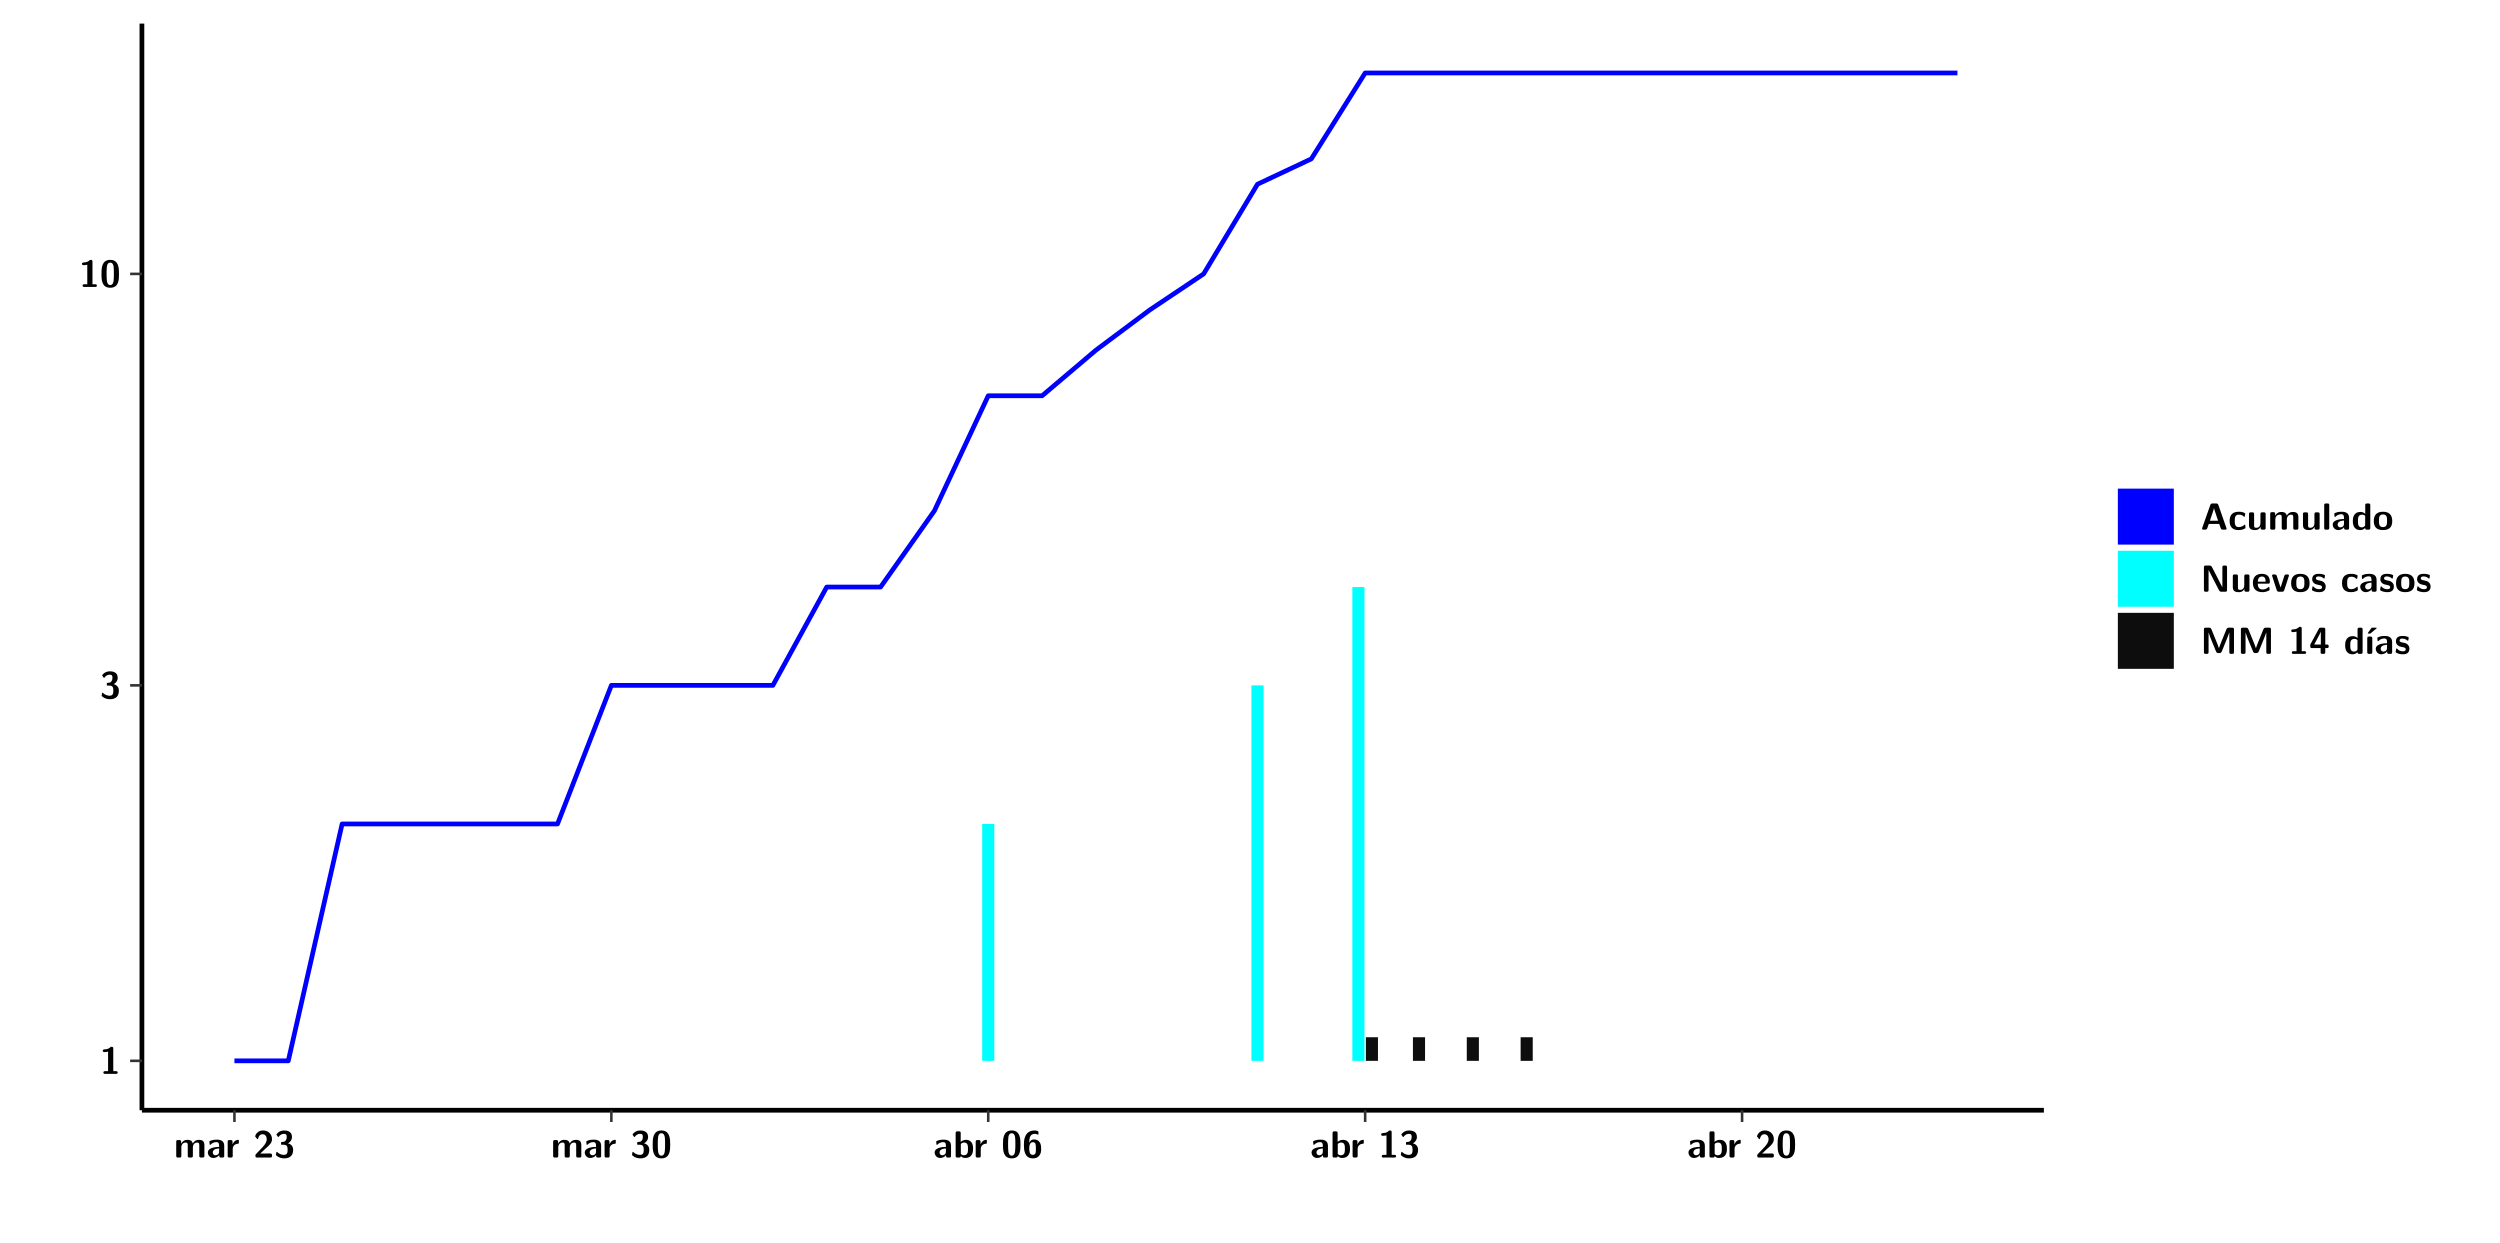
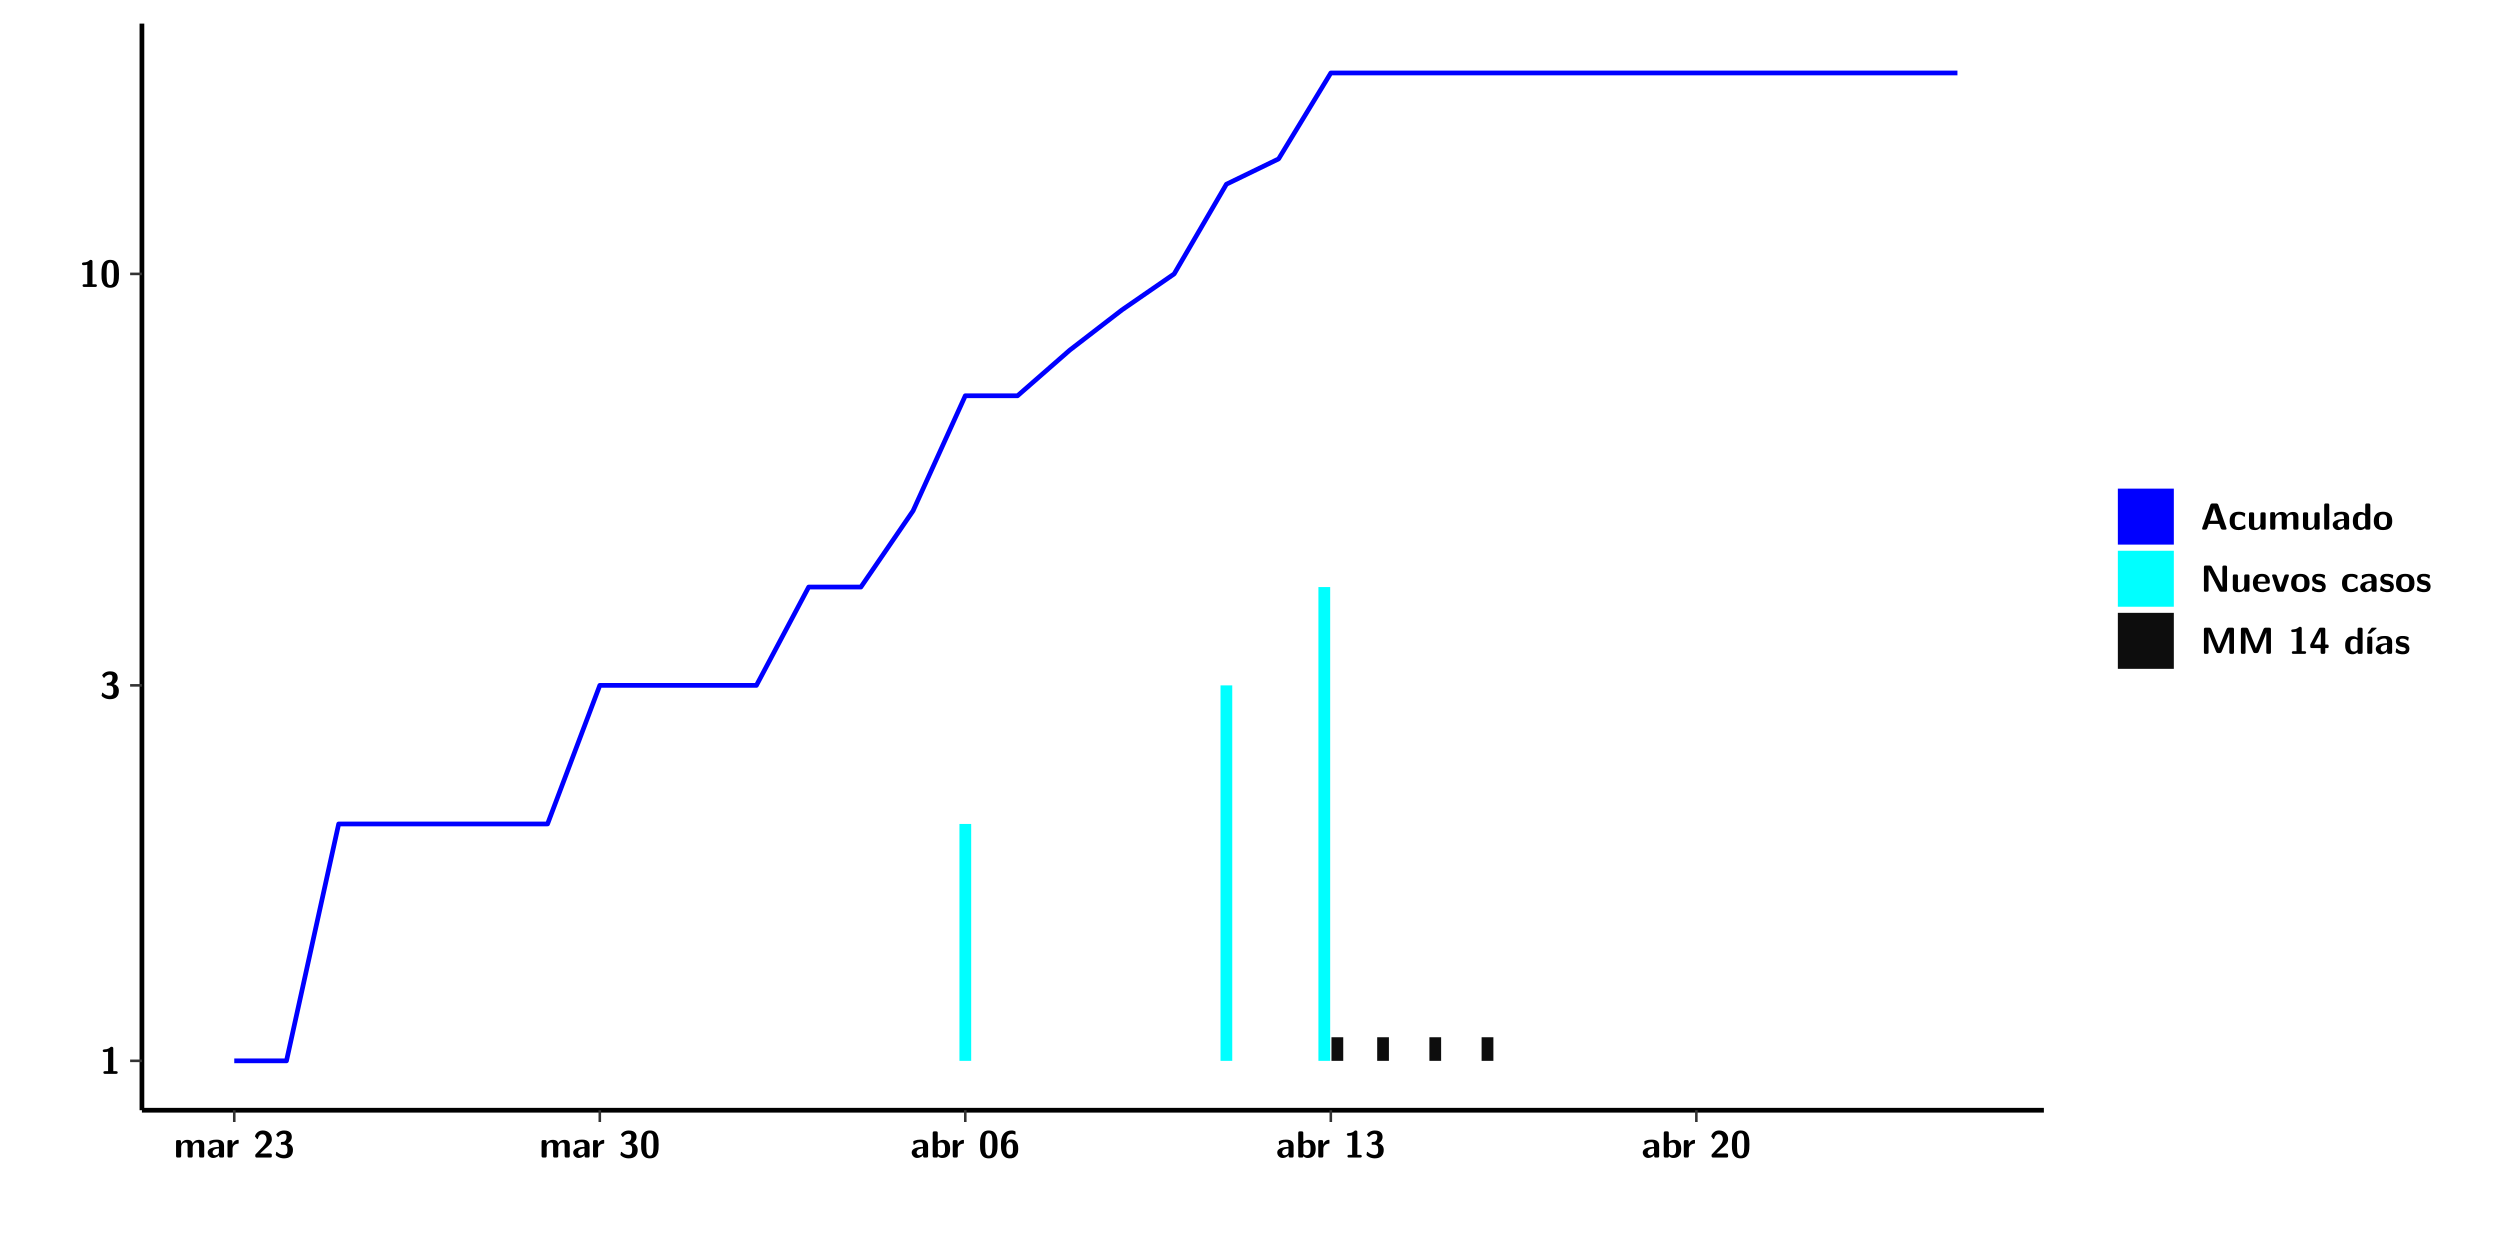
<svg xmlns="http://www.w3.org/2000/svg" xmlns:xlink="http://www.w3.org/1999/xlink" width="579.653pt" height="288pt" viewBox="0 0 579.653 288" version="1.1">
  <defs>
    <g>
      <symbol overflow="visible" id="glyph0-0">
        <path style="stroke:none;" d="" />
      </symbol>
      <symbol overflow="visible" id="glyph0-1">
        <path style="stroke:none;" d="M 3.109 -5.859 C 3.109 -6.016 3.109 -6.281 2.719 -6.281 C 2.547 -6.281 2.516 -6.266 2.406 -6.156 C 2.25 -6.016 1.922 -5.688 1.047 -5.672 C 0.891 -5.672 0.672 -5.609 0.672 -5.359 C 0.672 -5.047 0.969 -5.047 1.094 -5.047 C 1.344 -5.047 1.656 -5.078 1.906 -5.156 L 1.906 -0.625 L 1.234 -0.625 C 1.109 -0.625 0.812 -0.625 0.812 -0.312 C 0.812 0 1.109 0 1.234 0 L 3.719 0 C 3.828 0 4.141 0 4.141 -0.312 C 4.141 -0.625 3.828 -0.625 3.719 -0.625 L 3.109 -0.625 Z M 3.109 -5.859 " />
      </symbol>
      <symbol overflow="visible" id="glyph0-2">
        <path style="stroke:none;" d="M 0.844 -4.859 C 0.906 -4.766 0.953 -4.766 0.969 -4.766 C 1.031 -4.766 1.047 -4.797 1.094 -4.859 C 1.547 -5.5 2.172 -5.5 2.281 -5.5 C 2.844 -5.5 2.922 -5.203 2.922 -4.781 C 2.922 -4.656 2.922 -4.234 2.641 -3.906 C 2.438 -3.656 2.219 -3.641 1.953 -3.625 C 1.859 -3.609 1.688 -3.609 1.672 -3.578 C 1.609 -3.562 1.609 -3.5 1.609 -3.359 L 1.609 -3.203 C 1.609 -2.984 1.609 -2.969 1.844 -2.969 L 2.219 -2.969 C 3.031 -2.969 3.125 -2.469 3.125 -1.797 C 3.125 -1.203 3.062 -0.625 2.266 -0.625 C 1.984 -0.625 1.328 -0.688 0.75 -1.25 C 0.672 -1.328 0.656 -1.328 0.625 -1.328 C 0.531 -1.328 0.516 -1.25 0.516 -1.234 C 0.516 -1.234 0.406 -0.672 0.406 -0.625 C 0.406 -0.516 1.156 0.188 2.312 0.188 C 3.812 0.188 4.406 -0.609 4.406 -1.781 C 4.406 -2.562 3.984 -3.109 3.203 -3.297 C 3.906 -3.688 4.141 -4.266 4.141 -4.766 C 4.141 -6.156 2.891 -6.281 2.328 -6.281 C 1.125 -6.281 0.531 -5.422 0.531 -5.344 C 0.531 -5.297 0.594 -5.219 0.594 -5.219 Z M 0.844 -4.859 " />
      </symbol>
      <symbol overflow="visible" id="glyph0-3">
        <path style="stroke:none;" d="M 4.438 -3 C 4.438 -4.203 4.438 -6.281 2.406 -6.281 C 0.375 -6.281 0.375 -4.219 0.375 -3 C 0.375 -1.812 0.375 0.188 2.406 0.188 C 4.438 0.188 4.438 -1.781 4.438 -3 Z M 2.406 -0.438 C 1.75 -0.438 1.656 -1.25 1.625 -1.484 C 1.562 -1.953 1.562 -2.766 1.562 -3.125 C 1.562 -3.641 1.562 -4.203 1.625 -4.641 C 1.641 -4.875 1.734 -5.641 2.406 -5.641 C 3.047 -5.641 3.156 -4.906 3.188 -4.734 C 3.25 -4.281 3.25 -3.594 3.25 -3.125 C 3.25 -2.625 3.25 -1.953 3.188 -1.469 C 3.156 -1.234 3.062 -0.438 2.406 -0.438 Z M 2.406 -0.438 " />
      </symbol>
      <symbol overflow="visible" id="glyph0-4">
        <path style="stroke:none;" d="M 7.062 -2.844 C 7.062 -3.75 6.672 -4.109 5.781 -4.109 C 5.156 -4.109 4.688 -3.828 4.359 -3.25 C 4.219 -4.078 3.484 -4.109 3.109 -4.109 C 2.938 -4.109 2.578 -4.109 2.188 -3.828 C 1.906 -3.625 1.734 -3.344 1.672 -3.203 L 1.672 -3.641 C 1.672 -3.922 1.609 -4.062 1.25 -4.062 L 0.953 -4.062 C 0.625 -4.062 0.531 -3.969 0.531 -3.641 L 0.531 -0.422 C 0.531 -0.109 0.625 0 0.953 0 L 1.297 0 C 1.625 0 1.719 -0.109 1.719 -0.422 L 1.719 -2.359 C 1.719 -3.141 2.25 -3.484 2.688 -3.484 C 3.109 -3.484 3.203 -3.297 3.203 -2.828 L 3.203 -0.422 C 3.203 -0.109 3.297 0 3.625 0 L 3.969 0 C 4.297 0 4.391 -0.109 4.391 -0.422 L 4.391 -2.359 C 4.391 -3.141 4.922 -3.484 5.359 -3.484 C 5.781 -3.484 5.875 -3.297 5.875 -2.828 L 5.875 -0.422 C 5.875 -0.109 5.969 0 6.297 0 L 6.641 0 C 6.984 0 7.062 -0.109 7.062 -0.422 Z M 7.062 -2.844 " />
      </symbol>
      <symbol overflow="visible" id="glyph0-5">
        <path style="stroke:none;" d="M 4.062 -2.766 C 4.062 -4.156 2.734 -4.156 2.297 -4.156 C 1.891 -4.156 1.453 -4.125 0.859 -3.891 C 0.672 -3.797 0.625 -3.781 0.625 -3.688 C 0.625 -3.625 0.688 -3.109 0.688 -3.047 C 0.703 -2.984 0.75 -2.938 0.812 -2.938 C 0.844 -2.938 0.875 -2.969 0.906 -3 C 1.281 -3.391 1.719 -3.578 2.266 -3.578 C 2.734 -3.578 2.875 -3.297 2.875 -2.781 L 2.875 -2.469 C 2.562 -2.469 0.266 -2.453 0.266 -1.172 C 0.266 -0.547 0.766 0.094 1.531 0.094 C 1.828 0.094 2.484 0.016 2.906 -0.594 L 2.906 -0.422 C 2.906 -0.141 2.969 0 3.328 0 L 3.641 0 C 3.984 0 4.062 -0.109 4.062 -0.422 Z M 2.875 -1.344 C 2.875 -0.531 2.047 -0.531 2.016 -0.531 C 1.641 -0.531 1.406 -0.844 1.406 -1.188 C 1.406 -2.047 2.625 -2.109 2.875 -2.109 Z M 2.875 -1.344 " />
      </symbol>
      <symbol overflow="visible" id="glyph0-6">
        <path style="stroke:none;" d="M 1.703 -2.016 C 1.703 -2.844 2.391 -3.188 2.938 -3.219 C 3.109 -3.234 3.125 -3.234 3.125 -3.469 L 3.125 -3.875 C 3.125 -4.047 3.125 -4.109 2.969 -4.109 C 2.719 -4.109 2.078 -4.031 1.672 -3.078 L 1.656 -3.078 L 1.656 -3.641 C 1.656 -3.922 1.594 -4.062 1.234 -4.062 L 0.953 -4.062 C 0.641 -4.062 0.531 -3.969 0.531 -3.641 L 0.531 -0.422 C 0.531 -0.109 0.625 0 0.953 0 L 1.281 0 C 1.609 0 1.703 -0.109 1.703 -0.422 Z M 1.703 -2.016 " />
      </symbol>
      <symbol overflow="visible" id="glyph0-7">
        <path style="stroke:none;" d="M 0.562 -0.75 C 0.484 -0.656 0.484 -0.641 0.484 -0.484 L 0.484 -0.422 C 0.484 -0.109 0.578 0 0.906 0 L 3.906 0 C 4.25 0 4.328 -0.109 4.328 -0.422 L 4.328 -0.531 C 4.328 -0.672 4.328 -0.828 4.141 -0.906 C 4.078 -0.953 3.797 -0.953 3.625 -0.953 C 3.438 -0.953 3.219 -0.938 3.031 -0.938 L 1.609 -0.938 L 2.766 -2.031 C 2.906 -2.141 3.234 -2.422 3.359 -2.547 C 3.844 -3.016 4.328 -3.484 4.328 -4.266 C 4.328 -5.328 3.562 -6.281 2.266 -6.281 C 1.969 -6.281 1.469 -6.234 1.047 -5.891 C 0.969 -5.828 0.562 -5.516 0.406 -4.922 L 0.844 -4.359 C 0.891 -4.297 0.922 -4.266 0.984 -4.266 C 1.062 -4.266 1.078 -4.328 1.109 -4.422 C 1.281 -5.031 1.578 -5.406 2.141 -5.406 C 2.828 -5.406 3.109 -4.781 3.109 -4.25 C 3.109 -3.688 2.766 -3.094 2.25 -2.531 Z M 0.562 -0.75 " />
      </symbol>
      <symbol overflow="visible" id="glyph0-8">
        <path style="stroke:none;" d="M 1.703 -5.656 C 1.703 -5.938 1.641 -6.078 1.281 -6.078 L 0.953 -6.078 C 0.641 -6.078 0.531 -5.984 0.531 -5.656 L 0.531 -0.422 C 0.531 -0.109 0.625 0 0.953 0 L 1.312 0 C 1.453 0 1.719 0 1.734 -0.344 C 2.125 0.094 2.578 0.094 2.719 0.094 C 4.578 0.094 4.578 -1.594 4.578 -2.031 C 4.578 -2.453 4.578 -4.109 2.938 -4.109 C 2.219 -4.109 1.781 -3.703 1.703 -3.625 Z M 1.734 -3.172 C 1.844 -3.281 2.109 -3.484 2.5 -3.484 C 3.391 -3.484 3.391 -2.672 3.391 -2.016 C 3.391 -1.375 3.391 -0.531 2.406 -0.531 C 2.047 -0.531 1.828 -0.75 1.734 -0.875 Z M 1.734 -3.172 " />
      </symbol>
      <symbol overflow="visible" id="glyph0-9">
        <path style="stroke:none;" d="M 3.781 -5.859 C 3.781 -6.062 3.781 -6.078 3.484 -6.188 C 3.25 -6.281 3.016 -6.281 2.922 -6.281 C 0.406 -6.281 0.406 -3.75 0.406 -2.984 C 0.406 -2.078 0.406 0.188 2.453 0.188 C 3.125 0.188 3.547 0.031 3.906 -0.375 C 4.359 -0.891 4.406 -1.391 4.406 -2.062 C 4.406 -2.562 4.406 -4.203 2.703 -4.203 C 2.219 -4.203 1.859 -3.922 1.625 -3.422 C 1.672 -4.203 1.688 -4.406 1.812 -4.75 C 2.062 -5.422 2.641 -5.5 2.953 -5.5 C 3.109 -5.5 3.344 -5.469 3.547 -5.359 C 3.609 -5.312 3.641 -5.297 3.688 -5.297 C 3.781 -5.297 3.781 -5.406 3.781 -5.531 Z M 2.438 -0.625 C 1.75 -0.625 1.641 -1.422 1.641 -2.172 C 1.641 -2.906 1.859 -3.562 2.484 -3.562 C 3.188 -3.562 3.188 -2.938 3.188 -2.078 C 3.188 -1.219 3.188 -0.625 2.438 -0.625 Z M 2.438 -0.625 " />
      </symbol>
      <symbol overflow="visible" id="glyph0-10">
        <path style="stroke:none;" d="M 4.156 -5.703 C 4.031 -6.078 3.766 -6.078 3.594 -6.078 L 2.828 -6.078 C 2.641 -6.078 2.391 -6.078 2.266 -5.703 L 0.406 -0.406 C 0.375 -0.297 0.375 -0.281 0.375 -0.234 C 0.375 0 0.594 0 0.703 0 L 1.031 0 C 1.188 0 1.453 0 1.578 -0.344 L 1.922 -1.328 L 4.344 -1.328 L 4.641 -0.484 C 4.75 -0.172 4.812 0 5.234 0 L 5.703 0 C 5.828 0 6.047 0 6.047 -0.234 C 6.047 -0.281 6.047 -0.297 6 -0.406 Z M 2.812 -3.938 C 2.938 -4.328 3.062 -4.656 3.125 -4.969 L 3.141 -4.969 C 3.188 -4.766 3.188 -4.75 3.25 -4.547 L 4.078 -2.078 L 2.188 -2.078 Z M 2.812 -3.938 " />
      </symbol>
      <symbol overflow="visible" id="glyph0-11">
        <path style="stroke:none;" d="M 4 -0.438 C 4 -0.531 3.969 -0.938 3.953 -1.047 C 3.953 -1.078 3.938 -1.172 3.844 -1.172 C 3.812 -1.172 3.797 -1.172 3.703 -1.078 C 3.562 -0.953 3.141 -0.594 2.422 -0.594 C 1.516 -0.594 1.516 -1.469 1.516 -2.031 C 1.516 -2.75 1.562 -3.484 2.453 -3.484 C 3.031 -3.484 3.266 -3.344 3.578 -3.078 C 3.688 -2.984 3.703 -2.984 3.734 -2.984 C 3.828 -2.984 3.844 -3.062 3.844 -3.094 C 3.859 -3.172 3.953 -3.656 3.953 -3.703 C 3.953 -3.781 3.891 -3.812 3.75 -3.891 C 3.328 -4.078 3.062 -4.156 2.453 -4.156 C 1.141 -4.156 0.328 -3.547 0.328 -2.016 C 0.328 -0.562 1.078 0.094 2.406 0.094 C 2.641 0.094 3.172 0.094 3.75 -0.203 C 4 -0.344 4 -0.344 4 -0.438 Z M 4 -0.438 " />
      </symbol>
      <symbol overflow="visible" id="glyph0-12">
        <path style="stroke:none;" d="M 4.391 -3.594 C 4.391 -3.875 4.328 -4.016 3.969 -4.016 L 3.609 -4.016 C 3.281 -4.016 3.188 -3.906 3.188 -3.594 L 3.188 -1.516 C 3.188 -0.938 2.891 -0.438 2.266 -0.438 C 1.766 -0.438 1.719 -0.562 1.719 -1.031 L 1.719 -3.594 C 1.719 -3.875 1.656 -4.016 1.297 -4.016 L 0.953 -4.016 C 0.625 -4.016 0.531 -3.922 0.531 -3.594 L 0.531 -1.109 C 0.531 -0.172 1.031 0.094 1.953 0.094 C 2.188 0.094 2.812 0.094 3.219 -0.656 L 3.219 -0.422 C 3.219 -0.141 3.281 0 3.641 0 L 3.969 0 C 4.297 0 4.391 -0.109 4.391 -0.422 Z M 4.391 -3.594 " />
      </symbol>
      <symbol overflow="visible" id="glyph0-13">
        <path style="stroke:none;" d="M 1.703 -5.656 C 1.703 -5.938 1.641 -6.078 1.281 -6.078 L 0.953 -6.078 C 0.641 -6.078 0.531 -5.984 0.531 -5.656 L 0.531 -0.422 C 0.531 -0.109 0.625 0 0.953 0 L 1.281 0 C 1.609 0 1.703 -0.109 1.703 -0.422 Z M 1.703 -5.656 " />
      </symbol>
      <symbol overflow="visible" id="glyph0-14">
        <path style="stroke:none;" d="M 4.375 -5.656 C 4.375 -5.938 4.312 -6.078 3.953 -6.078 L 3.625 -6.078 C 3.297 -6.078 3.203 -5.969 3.203 -5.656 L 3.203 -3.672 C 2.812 -4.047 2.375 -4.109 2.109 -4.109 C 0.328 -4.109 0.328 -2.422 0.328 -2 C 0.328 -1.594 0.328 0.094 2.062 0.094 C 2.422 0.094 2.812 -0.016 3.188 -0.406 C 3.188 -0.094 3.297 0 3.609 0 L 3.953 0 C 4.281 0 4.375 -0.109 4.375 -0.422 Z M 3.188 -1.094 C 3.188 -0.953 3.188 -0.875 2.922 -0.688 C 2.703 -0.547 2.5 -0.531 2.406 -0.531 C 1.516 -0.531 1.516 -1.344 1.516 -2 C 1.516 -2.656 1.516 -3.484 2.5 -3.484 C 2.75 -3.484 2.984 -3.391 3.188 -3.203 Z M 3.188 -1.094 " />
      </symbol>
      <symbol overflow="visible" id="glyph0-15">
        <path style="stroke:none;" d="M 4.547 -1.969 C 4.547 -3.406 3.844 -4.156 2.406 -4.156 C 0.953 -4.156 0.266 -3.391 0.266 -1.969 C 0.266 -0.547 1.031 0.094 2.406 0.094 C 3.781 0.094 4.547 -0.531 4.547 -1.969 Z M 2.406 -0.594 C 1.469 -0.594 1.469 -1.375 1.469 -2.078 C 1.469 -2.75 1.469 -3.531 2.406 -3.531 C 3.344 -3.531 3.344 -2.766 3.344 -2.078 C 3.344 -1.391 3.344 -0.594 2.406 -0.594 Z M 2.406 -0.594 " />
      </symbol>
      <symbol overflow="visible" id="glyph0-16">
        <path style="stroke:none;" d="M 2.656 -5.734 C 2.469 -6.078 2.203 -6.078 2.031 -6.078 L 1.219 -6.078 C 0.906 -6.078 0.797 -5.984 0.797 -5.656 L 0.797 -0.422 C 0.797 -0.109 0.891 0 1.219 0 L 1.453 0 C 1.781 0 1.875 -0.109 1.875 -0.422 L 1.875 -5.016 L 1.891 -5.016 L 4.297 -0.344 C 4.484 0 4.75 0 4.922 0 L 5.734 0 C 6.062 0 6.156 -0.109 6.156 -0.422 L 6.156 -5.656 C 6.156 -5.938 6.094 -6.078 5.734 -6.078 L 5.5 -6.078 C 5.156 -6.078 5.078 -5.969 5.078 -5.656 L 5.078 -1.062 L 5.062 -1.062 Z M 2.656 -5.734 " />
      </symbol>
      <symbol overflow="visible" id="glyph0-17">
        <path style="stroke:none;" d="M 3.781 -1.875 C 3.984 -1.875 4.203 -1.891 4.203 -2.281 C 4.203 -3.406 3.672 -4.156 2.359 -4.156 C 0.969 -4.156 0.266 -3.375 0.266 -2.047 C 0.266 -0.609 1.109 0.094 2.484 0.094 C 2.812 0.094 3.312 0.047 3.891 -0.234 C 4.078 -0.328 4.141 -0.359 4.141 -0.469 C 4.141 -0.531 4.125 -0.781 4.109 -0.844 C 4.078 -1.125 4.062 -1.125 3.984 -1.125 C 3.953 -1.125 3.938 -1.125 3.844 -1.047 C 3.328 -0.594 2.797 -0.531 2.516 -0.531 C 1.531 -0.531 1.422 -1.312 1.391 -1.875 Z M 1.406 -2.344 C 1.422 -2.875 1.609 -3.531 2.359 -3.531 C 3.062 -3.531 3.203 -3.031 3.219 -2.344 Z M 1.406 -2.344 " />
      </symbol>
      <symbol overflow="visible" id="glyph0-18">
        <path style="stroke:none;" d="M 4.109 -3.609 C 4.141 -3.719 4.141 -3.75 4.141 -3.766 C 4.141 -4.016 3.922 -4.016 3.797 -4.016 L 3.609 -4.016 C 3.25 -4.016 3.141 -3.891 3.062 -3.641 L 2.203 -0.984 L 1.328 -3.641 C 1.266 -3.828 1.203 -4.016 0.781 -4.016 L 0.578 -4.016 C 0.453 -4.016 0.234 -4.016 0.234 -3.766 C 0.234 -3.75 0.234 -3.719 0.266 -3.609 L 1.312 -0.375 C 1.438 0 1.703 0 1.859 0 L 2.5 0 C 2.672 0 2.938 0 3.062 -0.375 Z M 4.109 -3.609 " />
      </symbol>
      <symbol overflow="visible" id="glyph0-19">
        <path style="stroke:none;" d="M 3.469 -1.234 C 3.469 -1.734 3.203 -2.031 3.047 -2.172 C 2.703 -2.484 2.391 -2.547 2.031 -2.609 C 1.547 -2.703 1.188 -2.766 1.188 -3.109 C 1.188 -3.469 1.484 -3.547 1.828 -3.547 C 2.406 -3.547 2.719 -3.328 2.953 -3.125 C 3.047 -3.047 3.062 -3.047 3.094 -3.047 C 3.188 -3.047 3.203 -3.125 3.203 -3.156 C 3.219 -3.219 3.312 -3.719 3.312 -3.766 C 3.312 -3.906 2.844 -4.031 2.75 -4.062 C 2.406 -4.156 2.125 -4.156 1.891 -4.156 C 1.5 -4.156 0.328 -4.156 0.328 -2.906 C 0.328 -2.484 0.516 -2.219 0.75 -2 C 1.062 -1.734 1.406 -1.672 1.906 -1.562 C 2.156 -1.531 2.609 -1.453 2.609 -1.062 C 2.609 -0.656 2.266 -0.594 1.922 -0.594 C 1.531 -0.594 1.047 -0.703 0.625 -1.188 C 0.594 -1.234 0.562 -1.266 0.516 -1.266 C 0.422 -1.266 0.406 -1.188 0.391 -1.125 C 0.375 -1.016 0.266 -0.516 0.266 -0.422 C 0.266 -0.266 0.922 -0.062 0.922 -0.047 C 1.406 0.094 1.766 0.094 1.922 0.094 C 2.359 0.094 3.469 0.062 3.469 -1.234 Z M 3.469 -1.234 " />
      </symbol>
      <symbol overflow="visible" id="glyph0-20">
        <path style="stroke:none;" d="M 4.859 -2.859 C 4.688 -2.422 4.359 -1.609 4.281 -1.312 C 4.203 -1.625 3.844 -2.484 3.656 -2.953 L 2.531 -5.719 C 2.391 -6.078 2.109 -6.078 1.953 -6.078 L 1.219 -6.078 C 0.906 -6.078 0.797 -5.984 0.797 -5.656 L 0.797 -0.422 C 0.797 -0.109 0.891 0 1.219 0 L 1.453 0 C 1.781 0 1.875 -0.109 1.875 -0.422 L 1.875 -4.953 L 1.891 -4.953 C 1.984 -4.562 2.375 -3.578 2.578 -3.062 L 3.609 -0.562 C 3.766 -0.188 3.969 -0.188 4.266 -0.188 C 4.562 -0.188 4.781 -0.188 4.938 -0.562 L 6.062 -3.328 C 6.141 -3.531 6.625 -4.719 6.672 -4.953 L 6.688 -4.953 L 6.688 -0.422 C 6.688 -0.141 6.75 0 7.109 0 L 7.344 0 C 7.672 0 7.766 -0.109 7.766 -0.422 L 7.766 -5.656 C 7.766 -5.938 7.703 -6.078 7.344 -6.078 L 6.609 -6.078 C 6.391 -6.078 6.172 -6.062 6.016 -5.703 Z M 4.859 -2.859 " />
      </symbol>
      <symbol overflow="visible" id="glyph0-21">
        <path style="stroke:none;" d="M 0.344 -2.297 C 0.266 -2.172 0.266 -2.141 0.266 -1.984 L 0.266 -1.766 C 0.266 -1.484 0.328 -1.344 0.688 -1.344 L 2.672 -1.344 L 2.672 -0.422 C 2.672 -0.141 2.719 0 3.078 0 L 3.328 0 C 3.656 0 3.75 -0.109 3.75 -0.422 L 3.75 -1.344 L 4.125 -1.344 C 4.391 -1.344 4.547 -1.406 4.547 -1.75 C 4.547 -2.078 4.422 -2.172 4.125 -2.172 L 3.75 -2.172 L 3.75 -5.656 C 3.75 -5.984 3.656 -6.078 3.328 -6.078 L 2.688 -6.078 C 2.531 -6.078 2.391 -6.078 2.281 -5.875 Z M 1.188 -2.172 C 2.578 -4.75 2.672 -5.016 2.703 -5.156 L 2.719 -5.156 L 2.719 -2.172 Z M 1.188 -2.172 " />
      </symbol>
      <symbol overflow="visible" id="glyph0-22">
        <path style="stroke:none;" d="M 3.906 -5.844 C 3.953 -5.875 4 -5.922 4 -5.969 C 4 -6.078 3.906 -6.078 3.766 -6.078 L 3.047 -6.078 C 2.875 -6.078 2.859 -6.078 2.781 -5.984 L 2.031 -4.953 C 1.953 -4.859 1.953 -4.844 1.953 -4.828 C 1.953 -4.703 2.047 -4.703 2.188 -4.703 L 2.516 -4.703 Z M 3.906 -5.844 " />
      </symbol>
      <symbol overflow="visible" id="glyph0-23">
        <path style="stroke:none;" d="M 1.703 -3.594 C 1.703 -3.875 1.641 -4.016 1.281 -4.016 L 0.953 -4.016 C 0.641 -4.016 0.531 -3.922 0.531 -3.594 L 0.531 -0.422 C 0.531 -0.109 0.625 0 0.953 0 L 1.281 0 C 1.609 0 1.703 -0.109 1.703 -0.422 Z M 1.703 -3.594 " />
      </symbol>
    </g>
    <clipPath id="clip1">
      <path d="M 0 0 L 576.008 0 L 576.008 288 L 0 288 Z M 0 0 " />
    </clipPath>
    <clipPath id="clip2">
      <path d="M 32.906 5.477 L 473.898 5.477 L 473.898 257.414 L 32.906 257.414 Z M 32.906 5.477 " />
    </clipPath>
  </defs>
  <g id="surface1">
    <g clip-path="url(#clip1)" clip-rule="nonzero">
      <path style="fill-rule:nonzero;fill:rgb(100%,100%,100%);fill-opacity:1;stroke-width:0.598;stroke-linecap:round;stroke-linejoin:round;stroke:rgb(100%,100%,100%);stroke-opacity:1;stroke-miterlimit:10;" d="M 0 0 L 0 288.004 L 576.008 288.004 L 576.008 0 Z M 0 0 " transform="matrix(1,0,0,-1,0,288)" />
    </g>
    <g clip-path="url(#clip2)" clip-rule="nonzero">
      <path style=" stroke:none;fill-rule:nonzero;fill:rgb(100%,100%,100%);fill-opacity:1;" d="M 32.906 257.414 L 32.906 5.477 L 473.898 5.477 L 473.898 257.414 Z M 32.906 257.414 " />
    </g>
-     <path style=" stroke:none;fill-rule:nonzero;fill:rgb(0%,100%,100%);fill-opacity:1;" d="M 227.73 245.969 L 227.73 191.043 L 230.539 191.043 L 230.539 245.969 Z M 227.73 245.969 " />
-     <path style=" stroke:none;fill-rule:nonzero;fill:rgb(0%,100%,100%);fill-opacity:1;" d="M 290.156 245.969 L 290.156 158.914 L 292.965 158.914 L 292.965 245.969 Z M 290.156 245.969 " />
-     <path style=" stroke:none;fill-rule:nonzero;fill:rgb(0%,100%,100%);fill-opacity:1;" d="M 313.559 245.969 L 313.559 136.117 L 316.367 136.117 L 316.367 245.969 Z M 313.559 245.969 " />
-     <path style=" stroke:none;fill-rule:nonzero;fill:rgb(4.999%,4.999%,4.999%);fill-opacity:1;" d="M 316.688 245.969 L 316.688 240.496 L 319.496 240.496 L 319.496 245.969 Z M 316.688 245.969 " />
-     <path style=" stroke:none;fill-rule:nonzero;fill:rgb(4.999%,4.999%,4.999%);fill-opacity:1;" d="M 327.605 245.969 L 327.605 240.496 L 330.414 240.496 L 330.414 245.969 Z M 327.605 245.969 " />
-     <path style=" stroke:none;fill-rule:nonzero;fill:rgb(4.999%,4.999%,4.999%);fill-opacity:1;" d="M 340.09 245.969 L 340.09 240.496 L 342.898 240.496 L 342.898 245.969 Z M 340.09 245.969 " />
-     <path style=" stroke:none;fill-rule:nonzero;fill:rgb(4.999%,4.999%,4.999%);fill-opacity:1;" d="M 352.574 245.969 L 352.574 240.496 L 355.383 240.496 L 355.383 245.969 Z M 352.574 245.969 " />
-     <path style="fill:none;stroke-width:1.096;stroke-linecap:butt;stroke-linejoin:round;stroke:rgb(0%,0%,100%);stroke-opacity:1;stroke-miterlimit:10;" d="M 54.355 42.031 L 66.84 42.031 L 79.324 96.957 L 129.266 96.957 L 141.75 129.086 L 179.199 129.086 L 191.684 151.883 L 204.168 151.883 L 216.648 169.566 L 229.133 196.238 L 241.629 196.238 L 254.109 206.816 L 266.594 216.141 L 279.078 224.492 L 291.559 245.285 L 304.043 251.16 L 316.527 271.078 L 453.855 271.078 " transform="matrix(1,0,0,-1,0,288)" />
+     <path style=" stroke:none;fill-rule:nonzero;fill:rgb(0%,100%,100%);fill-opacity:1;" d="M 222.457 245.969 L 222.457 191.043 L 225.18 191.043 L 225.18 245.969 Z M 222.457 245.969 " />
+     <path style=" stroke:none;fill-rule:nonzero;fill:rgb(0%,100%,100%);fill-opacity:1;" d="M 282.992 245.969 L 282.992 158.914 L 285.711 158.914 L 285.711 245.969 Z M 282.992 245.969 " />
+     <path style=" stroke:none;fill-rule:nonzero;fill:rgb(0%,100%,100%);fill-opacity:1;" d="M 305.688 245.969 L 305.688 136.117 L 308.418 136.117 L 308.418 245.969 Z M 305.688 245.969 " />
+     <path style=" stroke:none;fill-rule:nonzero;fill:rgb(4.999%,4.999%,4.999%);fill-opacity:1;" d="M 308.715 245.969 L 308.715 240.496 L 311.445 240.496 L 311.445 245.969 Z M 308.715 245.969 " />
+     <path style=" stroke:none;fill-rule:nonzero;fill:rgb(4.999%,4.999%,4.999%);fill-opacity:1;" d="M 319.316 245.969 L 319.316 240.496 L 322.035 240.496 L 322.035 245.969 Z M 319.316 245.969 " />
+     <path style=" stroke:none;fill-rule:nonzero;fill:rgb(4.999%,4.999%,4.999%);fill-opacity:1;" d="M 331.422 245.969 L 331.422 240.496 L 334.141 240.496 L 334.141 245.969 Z M 331.422 245.969 " />
+     <path style=" stroke:none;fill-rule:nonzero;fill:rgb(4.999%,4.999%,4.999%);fill-opacity:1;" d="M 343.527 245.969 L 343.527 240.496 L 346.258 240.496 L 346.258 245.969 Z M 343.527 245.969 " />
+     <path style="fill:none;stroke-width:1.096;stroke-linecap:butt;stroke-linejoin:round;stroke:rgb(0%,0%,100%);stroke-opacity:1;stroke-miterlimit:10;" d="M 54.316 42.031 L 66.422 42.031 L 78.527 96.957 L 126.957 96.957 L 139.07 129.086 L 175.383 129.086 L 187.5 151.883 L 199.605 151.883 L 211.707 169.566 L 223.812 196.238 L 235.93 196.238 L 248.031 206.816 L 260.137 216.141 L 272.242 224.492 L 284.355 245.285 L 296.461 251.16 L 308.566 271.078 L 453.855 271.078 " transform="matrix(1,0,0,-1,0,288)" />
    <path style="fill:none;stroke-width:1.096;stroke-linecap:butt;stroke-linejoin:round;stroke:rgb(0%,0%,0%);stroke-opacity:1;stroke-miterlimit:10;" d="M 32.906 30.586 L 32.906 282.523 " transform="matrix(1,0,0,-1,0,288)" />
    <g style="fill:rgb(0%,0%,0%);fill-opacity:1;">
      <use xlink:href="#glyph0-1" x="23.153" y="248.986" />
    </g>
    <g style="fill:rgb(0%,0%,0%);fill-opacity:1;">
      <use xlink:href="#glyph0-2" x="23.153" y="161.933" />
    </g>
    <g style="fill:rgb(0%,0%,0%);fill-opacity:1;">
      <use xlink:href="#glyph0-1" x="18.331" y="66.531" />
      <use xlink:href="#glyph0-3" x="23.153" y="66.531" />
    </g>
    <path style="fill:none;stroke-width:0.598;stroke-linecap:butt;stroke-linejoin:round;stroke:rgb(20%,20%,20%);stroke-opacity:1;stroke-miterlimit:10;" d="M 30.168 42.031 L 32.906 42.031 " transform="matrix(1,0,0,-1,0,288)" />
    <path style="fill:none;stroke-width:0.598;stroke-linecap:butt;stroke-linejoin:round;stroke:rgb(20%,20%,20%);stroke-opacity:1;stroke-miterlimit:10;" d="M 30.168 129.086 L 32.906 129.086 " transform="matrix(1,0,0,-1,0,288)" />
    <path style="fill:none;stroke-width:0.598;stroke-linecap:butt;stroke-linejoin:round;stroke:rgb(20%,20%,20%);stroke-opacity:1;stroke-miterlimit:10;" d="M 30.168 224.492 L 32.906 224.492 " transform="matrix(1,0,0,-1,0,288)" />
    <path style="fill:none;stroke-width:1.096;stroke-linecap:butt;stroke-linejoin:round;stroke:rgb(0%,0%,0%);stroke-opacity:1;stroke-miterlimit:10;" d="M 32.906 30.586 L 473.898 30.586 " transform="matrix(1,0,0,-1,0,288)" />
-     <path style="fill:none;stroke-width:0.598;stroke-linecap:butt;stroke-linejoin:round;stroke:rgb(20%,20%,20%);stroke-opacity:1;stroke-miterlimit:10;" d="M 54.355 27.848 L 54.355 30.586 " transform="matrix(1,0,0,-1,0,288)" />
-     <path style="fill:none;stroke-width:0.598;stroke-linecap:butt;stroke-linejoin:round;stroke:rgb(20%,20%,20%);stroke-opacity:1;stroke-miterlimit:10;" d="M 141.75 27.848 L 141.75 30.586 " transform="matrix(1,0,0,-1,0,288)" />
-     <path style="fill:none;stroke-width:0.598;stroke-linecap:butt;stroke-linejoin:round;stroke:rgb(20%,20%,20%);stroke-opacity:1;stroke-miterlimit:10;" d="M 229.133 27.848 L 229.133 30.586 " transform="matrix(1,0,0,-1,0,288)" />
-     <path style="fill:none;stroke-width:0.598;stroke-linecap:butt;stroke-linejoin:round;stroke:rgb(20%,20%,20%);stroke-opacity:1;stroke-miterlimit:10;" d="M 316.527 27.848 L 316.527 30.586 " transform="matrix(1,0,0,-1,0,288)" />
-     <path style="fill:none;stroke-width:0.598;stroke-linecap:butt;stroke-linejoin:round;stroke:rgb(20%,20%,20%);stroke-opacity:1;stroke-miterlimit:10;" d="M 403.922 27.848 L 403.922 30.586 " transform="matrix(1,0,0,-1,0,288)" />
-     <g style="fill:rgb(0%,0%,0%);fill-opacity:1;">
-       <use xlink:href="#glyph0-4" x="40.329" y="268.394" />
-       <use xlink:href="#glyph0-5" x="47.927" y="268.394" />
-     </g>
-     <g style="fill:rgb(0%,0%,0%);fill-opacity:1;">
-       <use xlink:href="#glyph0-6" x="52.258" y="268.394" />
-     </g>
-     <g style="fill:rgb(0%,0%,0%);fill-opacity:1;">
-       <use xlink:href="#glyph0-7" x="58.739" y="268.394" />
-       <use xlink:href="#glyph0-2" x="63.561" y="268.394" />
-     </g>
-     <g style="fill:rgb(0%,0%,0%);fill-opacity:1;">
-       <use xlink:href="#glyph0-4" x="127.721" y="268.394" />
-       <use xlink:href="#glyph0-5" x="135.319" y="268.394" />
-     </g>
-     <g style="fill:rgb(0%,0%,0%);fill-opacity:1;">
-       <use xlink:href="#glyph0-6" x="139.65" y="268.394" />
-     </g>
-     <g style="fill:rgb(0%,0%,0%);fill-opacity:1;">
-       <use xlink:href="#glyph0-2" x="146.131" y="268.394" />
-       <use xlink:href="#glyph0-3" x="150.953" y="268.394" />
-     </g>
-     <g style="fill:rgb(0%,0%,0%);fill-opacity:1;">
-       <use xlink:href="#glyph0-5" x="216.443" y="268.394" />
-       <use xlink:href="#glyph0-8" x="221.046" y="268.394" />
-     </g>
-     <g style="fill:rgb(0%,0%,0%);fill-opacity:1;">
-       <use xlink:href="#glyph0-6" x="225.693" y="268.394" />
-     </g>
-     <g style="fill:rgb(0%,0%,0%);fill-opacity:1;">
-       <use xlink:href="#glyph0-3" x="232.174" y="268.394" />
-       <use xlink:href="#glyph0-9" x="236.996" y="268.394" />
-     </g>
-     <g style="fill:rgb(0%,0%,0%);fill-opacity:1;">
-       <use xlink:href="#glyph0-5" x="303.835" y="268.394" />
-       <use xlink:href="#glyph0-8" x="308.438" y="268.394" />
-     </g>
-     <g style="fill:rgb(0%,0%,0%);fill-opacity:1;">
-       <use xlink:href="#glyph0-6" x="313.085" y="268.394" />
-     </g>
-     <g style="fill:rgb(0%,0%,0%);fill-opacity:1;">
-       <use xlink:href="#glyph0-1" x="319.566" y="268.394" />
-       <use xlink:href="#glyph0-2" x="324.388" y="268.394" />
-     </g>
-     <g style="fill:rgb(0%,0%,0%);fill-opacity:1;">
-       <use xlink:href="#glyph0-5" x="391.227" y="268.394" />
-       <use xlink:href="#glyph0-8" x="395.83" y="268.394" />
-     </g>
-     <g style="fill:rgb(0%,0%,0%);fill-opacity:1;">
-       <use xlink:href="#glyph0-6" x="400.477" y="268.394" />
-     </g>
-     <g style="fill:rgb(0%,0%,0%);fill-opacity:1;">
-       <use xlink:href="#glyph0-7" x="406.958" y="268.394" />
-       <use xlink:href="#glyph0-3" x="411.78" y="268.394" />
+     <path style="fill:none;stroke-width:0.598;stroke-linecap:butt;stroke-linejoin:round;stroke:rgb(20%,20%,20%);stroke-opacity:1;stroke-miterlimit:10;" d="M 54.316 27.848 L 54.316 30.586 " transform="matrix(1,0,0,-1,0,288)" />
+     <path style="fill:none;stroke-width:0.598;stroke-linecap:butt;stroke-linejoin:round;stroke:rgb(20%,20%,20%);stroke-opacity:1;stroke-miterlimit:10;" d="M 139.07 27.848 L 139.07 30.586 " transform="matrix(1,0,0,-1,0,288)" />
+     <path style="fill:none;stroke-width:0.598;stroke-linecap:butt;stroke-linejoin:round;stroke:rgb(20%,20%,20%);stroke-opacity:1;stroke-miterlimit:10;" d="M 223.812 27.848 L 223.812 30.586 " transform="matrix(1,0,0,-1,0,288)" />
+     <path style="fill:none;stroke-width:0.598;stroke-linecap:butt;stroke-linejoin:round;stroke:rgb(20%,20%,20%);stroke-opacity:1;stroke-miterlimit:10;" d="M 308.566 27.848 L 308.566 30.586 " transform="matrix(1,0,0,-1,0,288)" />
+     <path style="fill:none;stroke-width:0.598;stroke-linecap:butt;stroke-linejoin:round;stroke:rgb(20%,20%,20%);stroke-opacity:1;stroke-miterlimit:10;" d="M 393.32 27.848 L 393.32 30.586 " transform="matrix(1,0,0,-1,0,288)" />
+     <g style="fill:rgb(0%,0%,0%);fill-opacity:1;">
+       <use xlink:href="#glyph0-4" x="40.289" y="268.394" />
+       <use xlink:href="#glyph0-5" x="47.887" y="268.394" />
+     </g>
+     <g style="fill:rgb(0%,0%,0%);fill-opacity:1;">
+       <use xlink:href="#glyph0-6" x="52.218" y="268.394" />
+     </g>
+     <g style="fill:rgb(0%,0%,0%);fill-opacity:1;">
+       <use xlink:href="#glyph0-7" x="58.699" y="268.394" />
+       <use xlink:href="#glyph0-2" x="63.521" y="268.394" />
+     </g>
+     <g style="fill:rgb(0%,0%,0%);fill-opacity:1;">
+       <use xlink:href="#glyph0-4" x="125.041" y="268.394" />
+       <use xlink:href="#glyph0-5" x="132.639" y="268.394" />
+     </g>
+     <g style="fill:rgb(0%,0%,0%);fill-opacity:1;">
+       <use xlink:href="#glyph0-6" x="136.97" y="268.394" />
+     </g>
+     <g style="fill:rgb(0%,0%,0%);fill-opacity:1;">
+       <use xlink:href="#glyph0-2" x="143.451" y="268.394" />
+       <use xlink:href="#glyph0-3" x="148.273" y="268.394" />
+     </g>
+     <g style="fill:rgb(0%,0%,0%);fill-opacity:1;">
+       <use xlink:href="#glyph0-5" x="211.123" y="268.394" />
+       <use xlink:href="#glyph0-8" x="215.726" y="268.394" />
+     </g>
+     <g style="fill:rgb(0%,0%,0%);fill-opacity:1;">
+       <use xlink:href="#glyph0-6" x="220.373" y="268.394" />
+     </g>
+     <g style="fill:rgb(0%,0%,0%);fill-opacity:1;">
+       <use xlink:href="#glyph0-3" x="226.854" y="268.394" />
+       <use xlink:href="#glyph0-9" x="231.676" y="268.394" />
+     </g>
+     <g style="fill:rgb(0%,0%,0%);fill-opacity:1;">
+       <use xlink:href="#glyph0-5" x="295.875" y="268.394" />
+       <use xlink:href="#glyph0-8" x="300.478" y="268.394" />
+     </g>
+     <g style="fill:rgb(0%,0%,0%);fill-opacity:1;">
+       <use xlink:href="#glyph0-6" x="305.125" y="268.394" />
+     </g>
+     <g style="fill:rgb(0%,0%,0%);fill-opacity:1;">
+       <use xlink:href="#glyph0-1" x="311.606" y="268.394" />
+       <use xlink:href="#glyph0-2" x="316.428" y="268.394" />
+     </g>
+     <g style="fill:rgb(0%,0%,0%);fill-opacity:1;">
+       <use xlink:href="#glyph0-5" x="380.627" y="268.394" />
+       <use xlink:href="#glyph0-8" x="385.23" y="268.394" />
+     </g>
+     <g style="fill:rgb(0%,0%,0%);fill-opacity:1;">
+       <use xlink:href="#glyph0-6" x="389.877" y="268.394" />
+     </g>
+     <g style="fill:rgb(0%,0%,0%);fill-opacity:1;">
+       <use xlink:href="#glyph0-7" x="396.358" y="268.394" />
+       <use xlink:href="#glyph0-3" x="401.18" y="268.394" />
    </g>
    <path style=" stroke:none;fill-rule:nonzero;fill:rgb(100%,100%,100%);fill-opacity:1;" d="M 484.859 161.262 L 484.859 101.625 L 570.527 101.625 L 570.527 161.262 Z M 484.859 161.262 " />
    <path style=" stroke:none;fill-rule:nonzero;fill:rgb(0%,0%,100%);fill-opacity:1;" d="M 491.047 126.273 L 491.047 113.293 L 504.027 113.293 L 504.027 126.273 Z M 491.047 126.273 " />
    <path style=" stroke:none;fill-rule:nonzero;fill:rgb(0%,100%,100%);fill-opacity:1;" d="M 491.047 140.68 L 491.047 127.699 L 504.027 127.699 L 504.027 140.68 Z M 491.047 140.68 " />
    <path style=" stroke:none;fill-rule:nonzero;fill:rgb(4.999%,4.999%,4.999%);fill-opacity:1;" d="M 491.047 155.078 L 491.047 142.094 L 504.027 142.094 L 504.027 155.078 Z M 491.047 155.078 " />
    <g style="fill:rgb(0%,0%,0%);fill-opacity:1;">
      <use xlink:href="#glyph0-10" x="510.207" y="122.809" />
      <use xlink:href="#glyph0-11" x="516.636" y="122.809" />
      <use xlink:href="#glyph0-12" x="520.922" y="122.809" />
      <use xlink:href="#glyph0-4" x="525.841" y="122.809" />
      <use xlink:href="#glyph0-12" x="533.44" y="122.809" />
      <use xlink:href="#glyph0-13" x="538.359" y="122.809" />
      <use xlink:href="#glyph0-5" x="540.6" y="122.809" />
      <use xlink:href="#glyph0-14" x="545.203" y="122.809" />
      <use xlink:href="#glyph0-15" x="550.122" y="122.809" />
    </g>
    <g style="fill:rgb(0%,0%,0%);fill-opacity:1;">
      <use xlink:href="#glyph0-16" x="510.207" y="137.205" />
      <use xlink:href="#glyph0-12" x="517.172" y="137.205" />
      <use xlink:href="#glyph0-17" x="522.092" y="137.205" />
      <use xlink:href="#glyph0-18" x="526.573" y="137.205" />
      <use xlink:href="#glyph0-15" x="530.956" y="137.205" />
      <use xlink:href="#glyph0-19" x="535.778" y="137.205" />
    </g>
    <g style="fill:rgb(0%,0%,0%);fill-opacity:1;">
      <use xlink:href="#glyph0-11" x="542.693" y="137.205" />
      <use xlink:href="#glyph0-5" x="546.979" y="137.205" />
      <use xlink:href="#glyph0-19" x="551.582" y="137.205" />
      <use xlink:href="#glyph0-15" x="555.279" y="137.205" />
      <use xlink:href="#glyph0-19" x="560.1" y="137.205" />
    </g>
    <g style="fill:rgb(0%,0%,0%);fill-opacity:1;">
      <use xlink:href="#glyph0-20" x="510.207" y="151.611" />
      <use xlink:href="#glyph0-20" x="518.779" y="151.611" />
    </g>
    <g style="fill:rgb(0%,0%,0%);fill-opacity:1;">
      <use xlink:href="#glyph0-1" x="530.569" y="151.611" />
      <use xlink:href="#glyph0-21" x="535.391" y="151.611" />
    </g>
    <g style="fill:rgb(0%,0%,0%);fill-opacity:1;">
      <use xlink:href="#glyph0-14" x="543.422" y="151.611" />
    </g>
    <g style="fill:rgb(0%,0%,0%);fill-opacity:1;">
      <use xlink:href="#glyph0-22" x="547.052" y="151.611" />
    </g>
    <g style="fill:rgb(0%,0%,0%);fill-opacity:1;">
      <use xlink:href="#glyph0-23" x="548.341" y="151.611" />
      <use xlink:href="#glyph0-5" x="550.582" y="151.611" />
      <use xlink:href="#glyph0-19" x="555.185" y="151.611" />
    </g>
  </g>
</svg>
